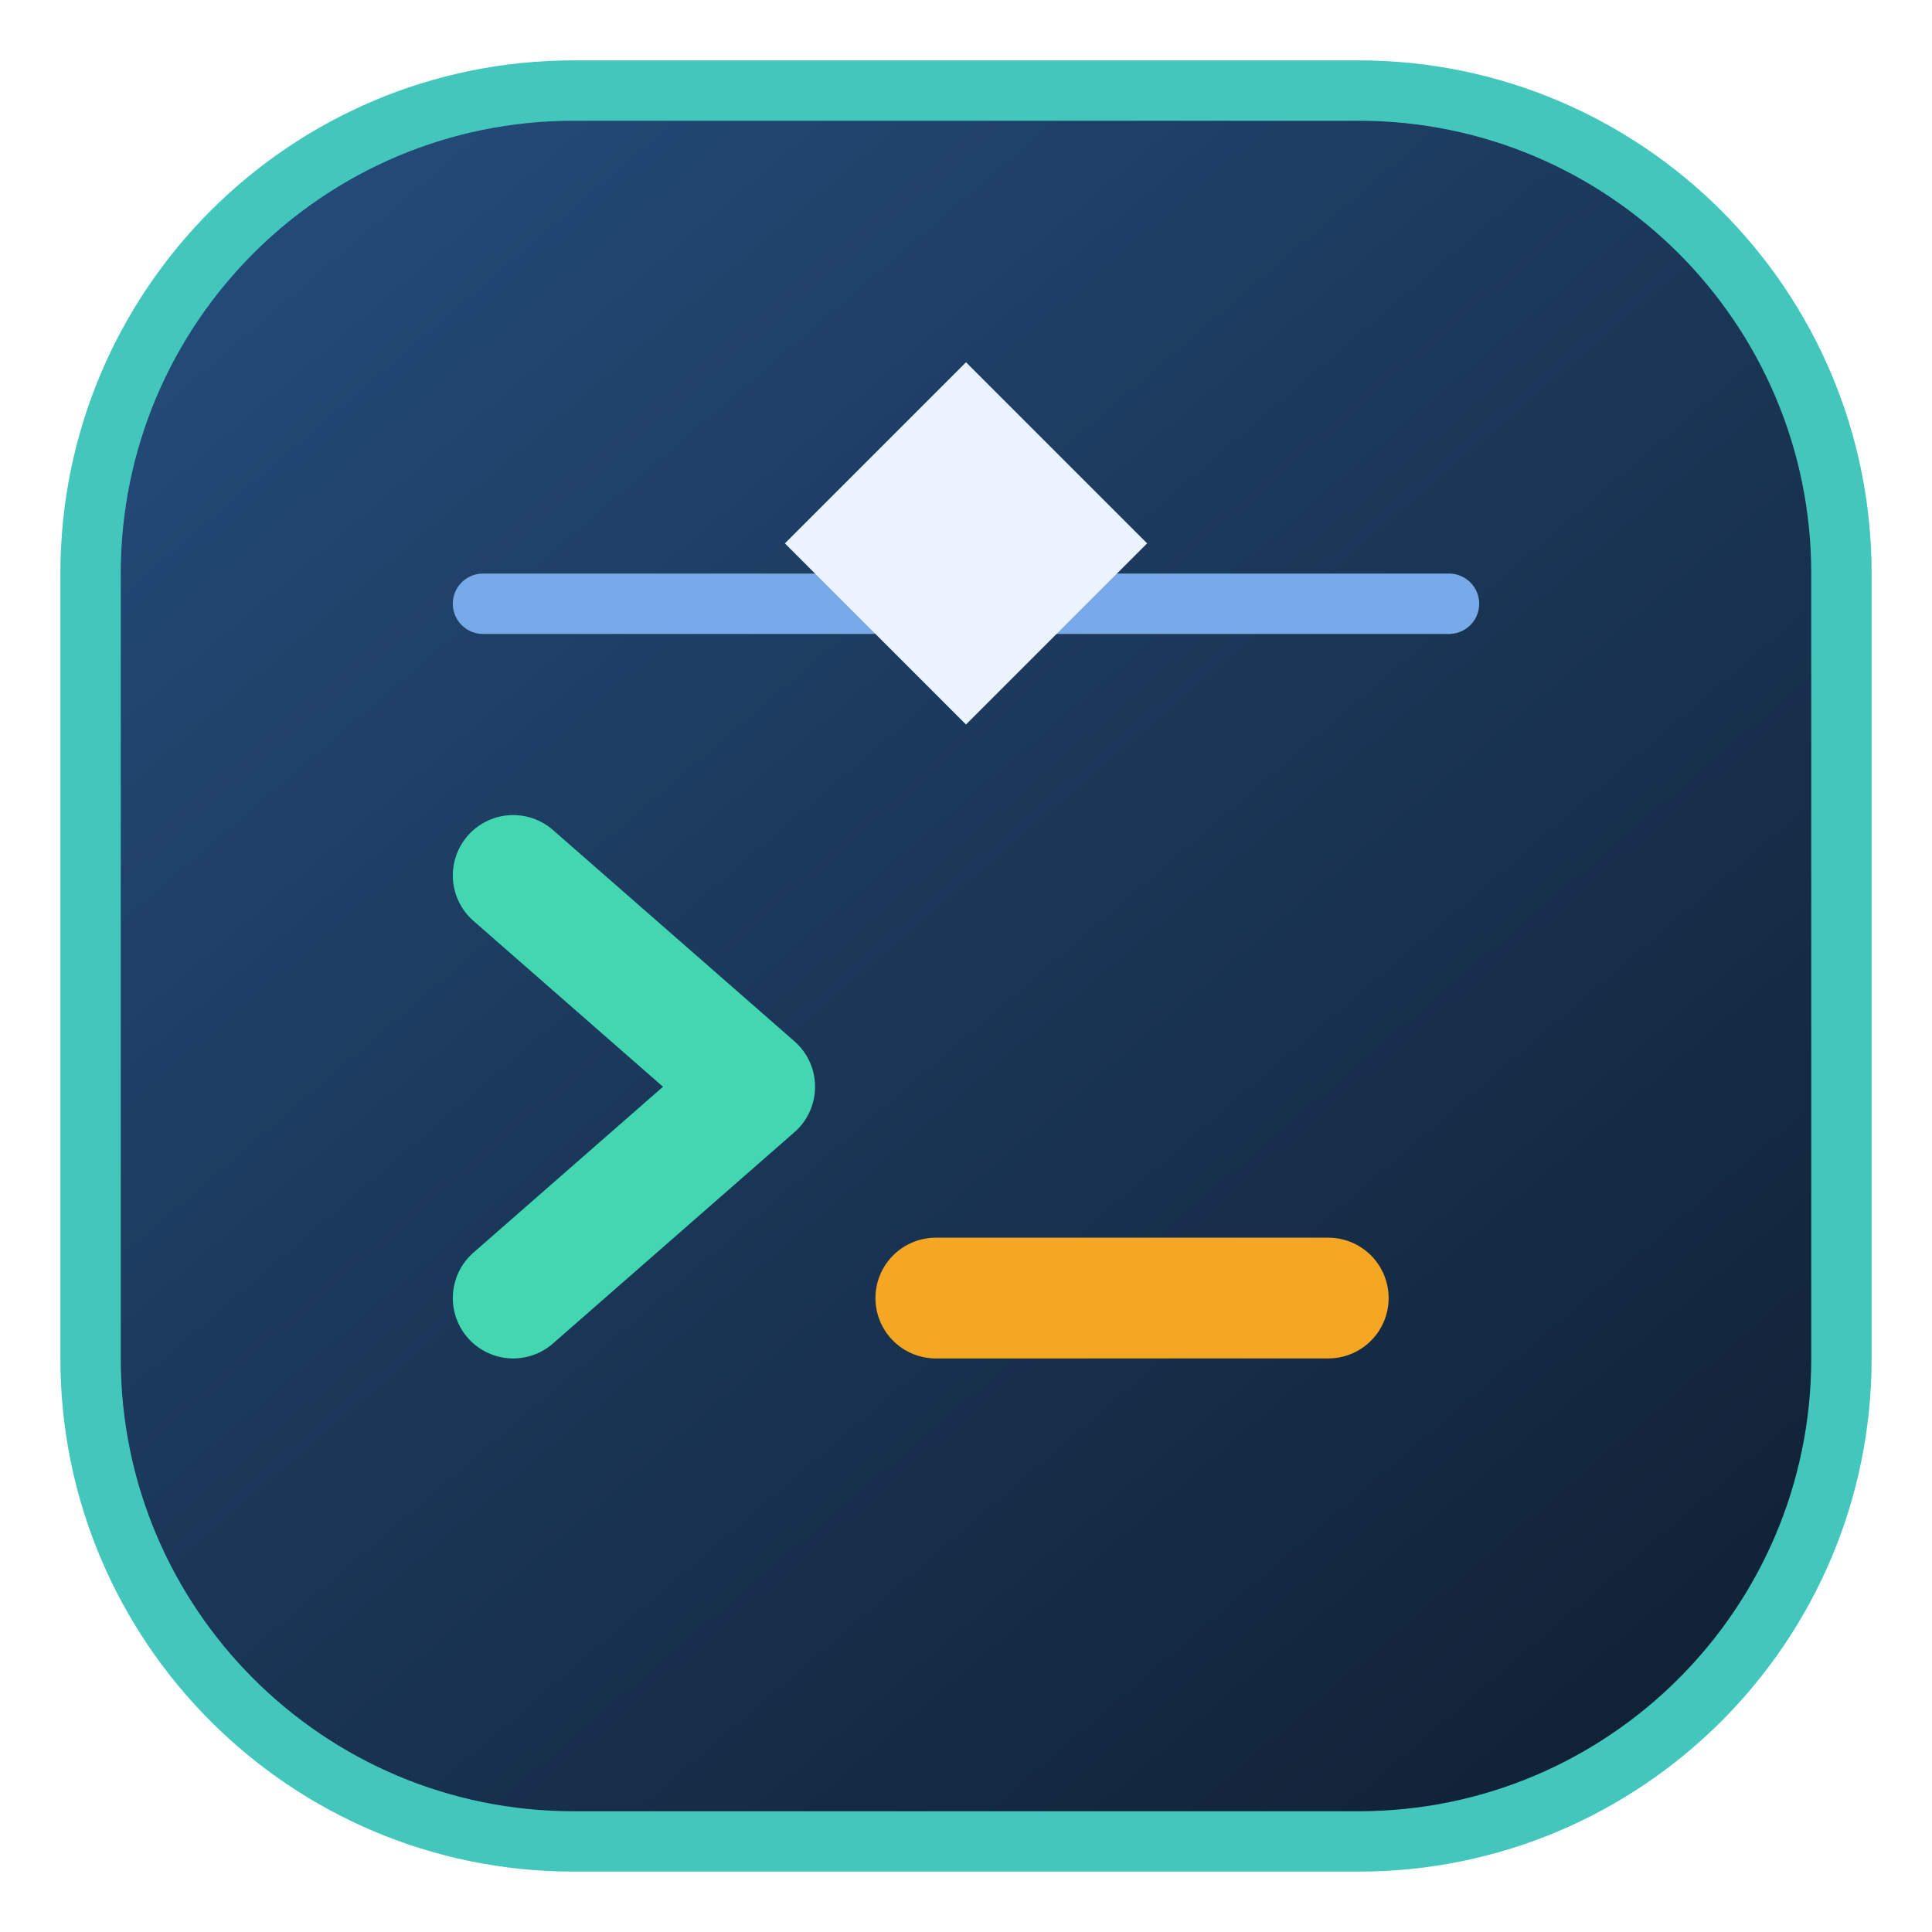
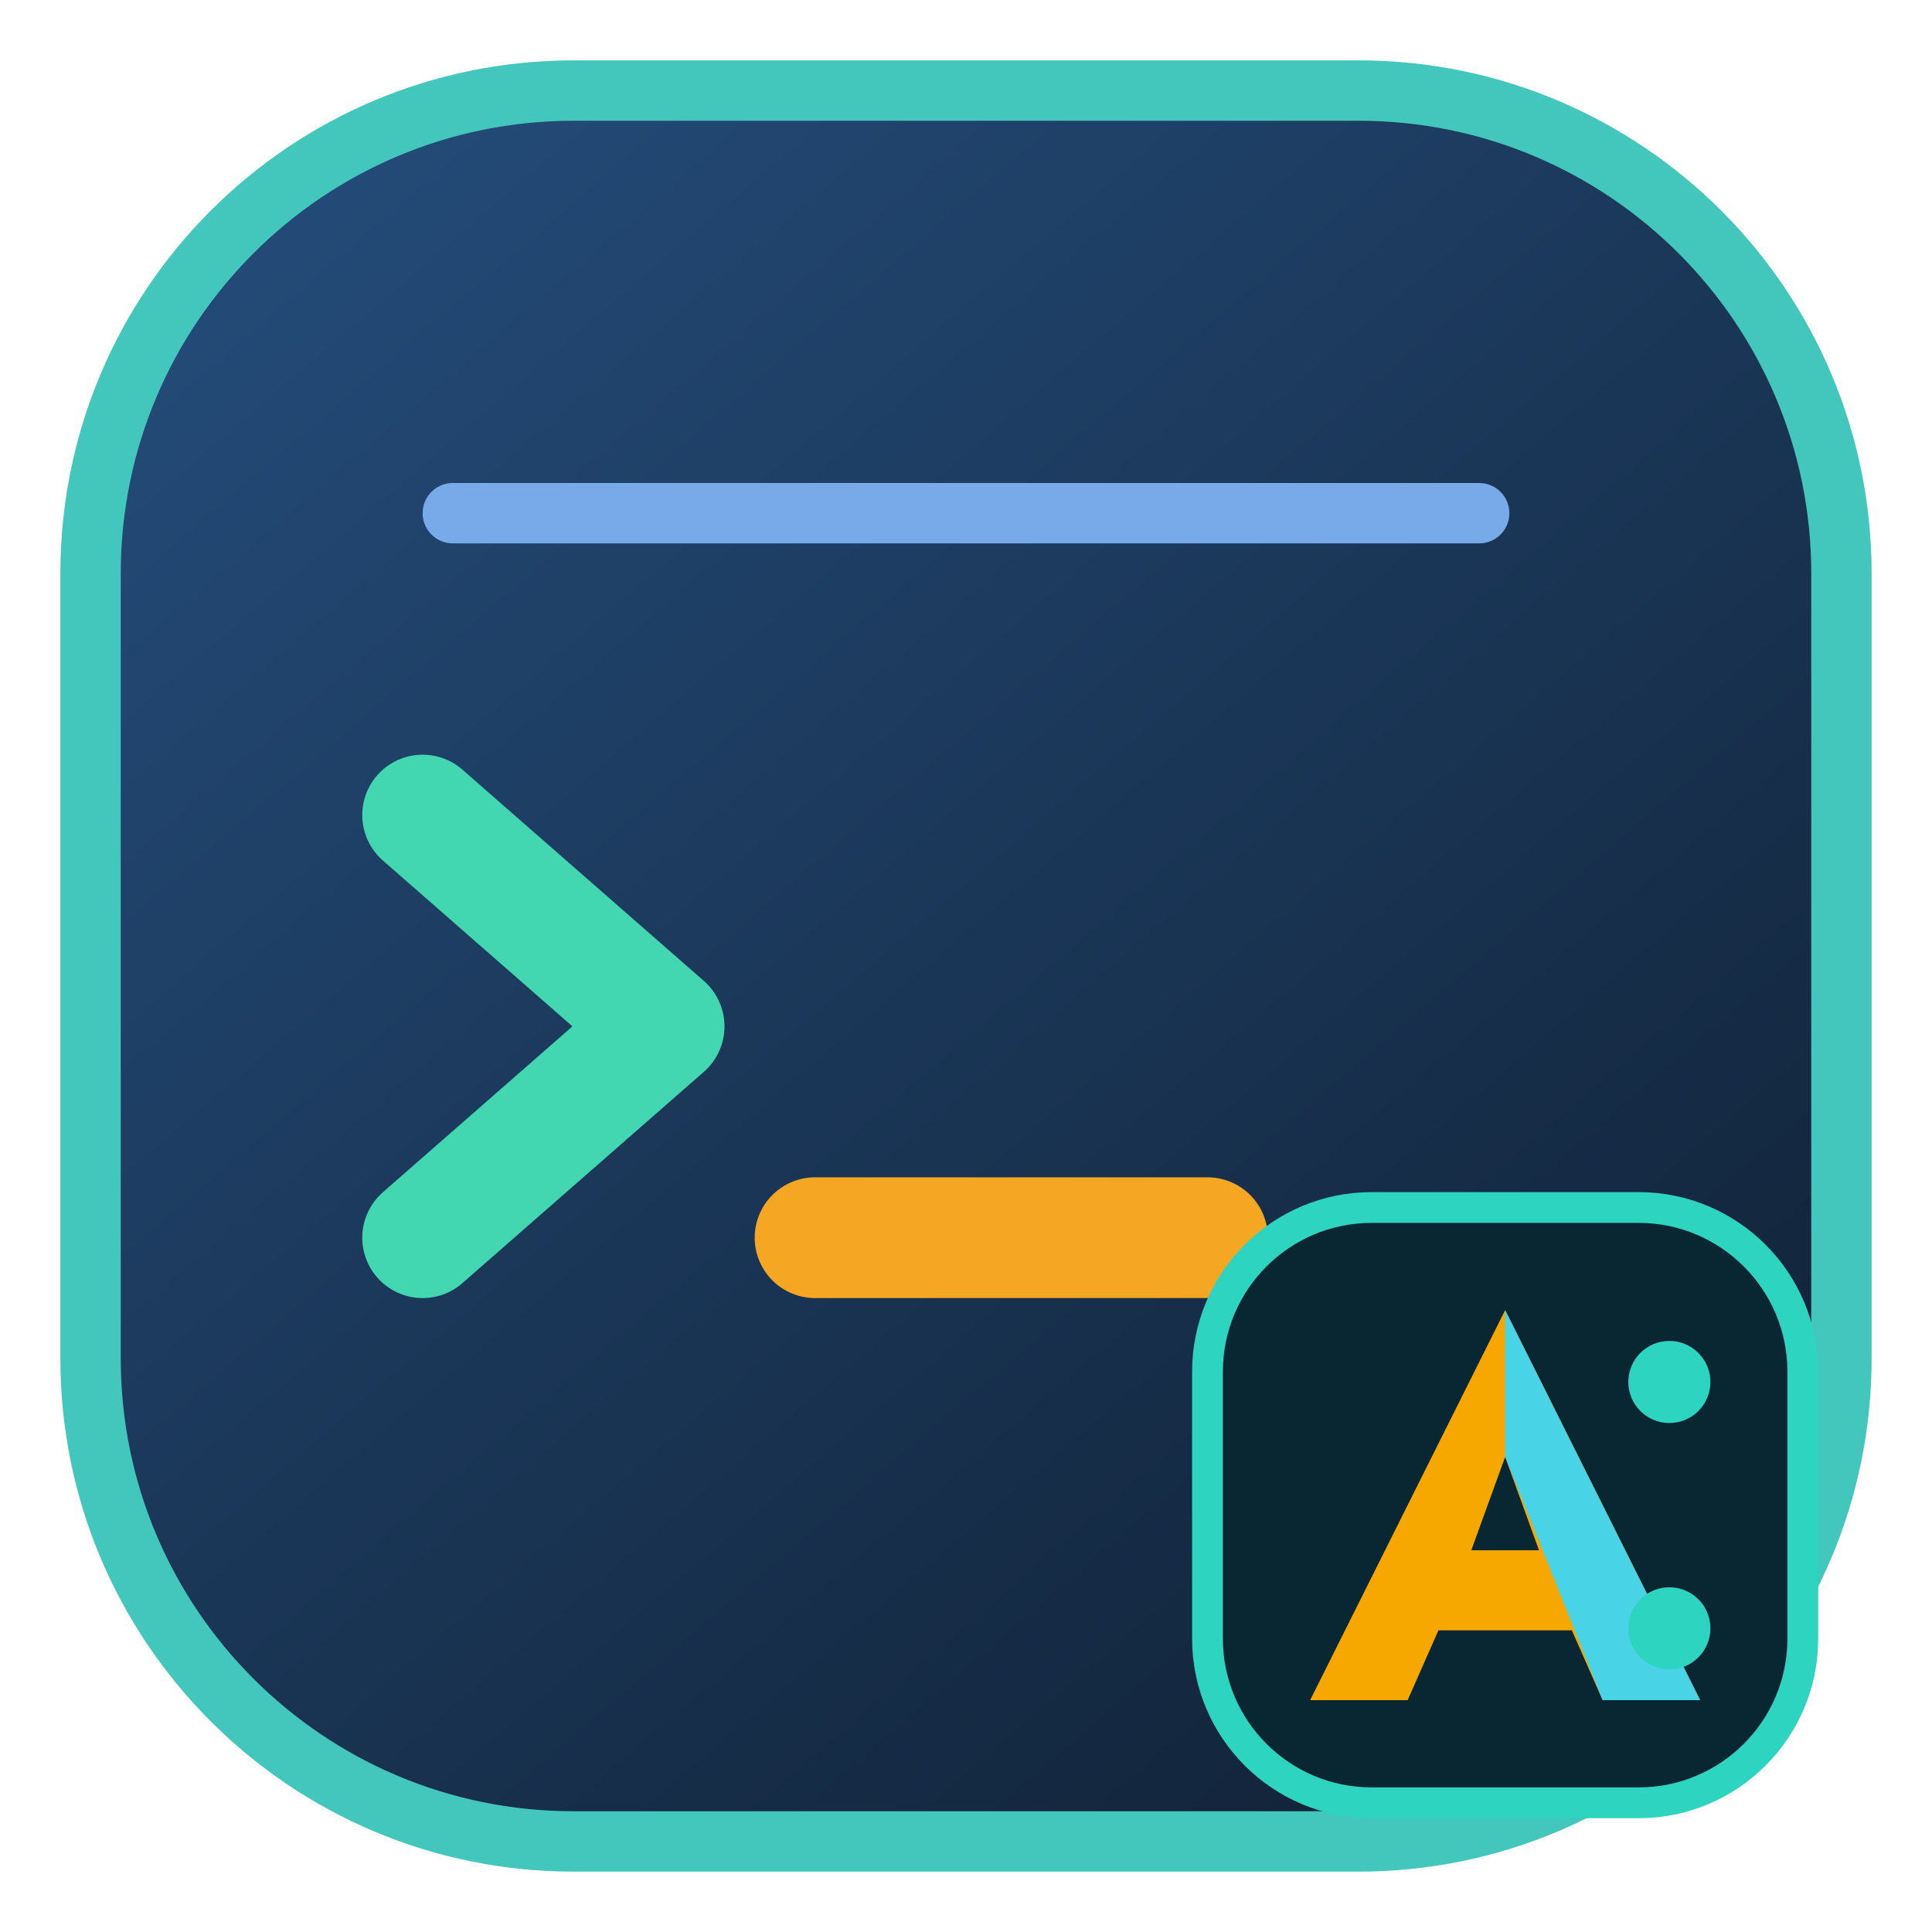
- <svg xmlns="http://www.w3.org/2000/svg" viewBox="0 0 64 64">
+ <svg xmlns="http://www.w3.org/2000/svg" viewBox="0 0 64 64" role="img" aria-label="ATLAS Terminal">
  <defs>
-     <linearGradient id="atlas-terminal" x1="8" y1="4" x2="56" y2="60" gradientUnits="userSpaceOnUse">
+     <linearGradient id="terminal-panel" x1="8" y1="4" x2="56" y2="60" gradientUnits="userSpaceOnUse">
      <stop stop-color="#244c7a" />
      <stop offset="1" stop-color="#102033" />
    </linearGradient>
  </defs>
-   <rect x="3" y="3" width="58" height="58" rx="16" fill="url(#atlas-terminal)" stroke="#43c7bd" stroke-width="2" />
-   <path d="M16 20h32" stroke="#78a9e9" stroke-linecap="round" stroke-width="2" />
-   <path d="m17 29 8 7-8 7" fill="none" stroke="#42d7b1" stroke-linecap="round" stroke-linejoin="round" stroke-width="4" />
-   <path d="M31 43h13" stroke="#f5a623" stroke-linecap="round" stroke-width="4" />
-   <path d="m32 12 6 6-6 6-6-6z" fill="#eaf3ff" />
+   <rect x="3" y="3" width="58" height="58" rx="16" fill="url(#terminal-panel)" stroke="#43c7bd" stroke-width="2" />
+   <path d="M15 17h34" stroke="#78a9e9" stroke-linecap="round" stroke-width="2" />
+   <path d="m14 27 8 7-8 7" fill="none" stroke="#42d7b1" stroke-linecap="round" stroke-linejoin="round" stroke-width="4" />
+   <path d="M27 41h13" stroke="#f5a623" stroke-linecap="round" stroke-width="4" />
+   <g aria-label="ATLAS overlay" transform="translate(40 40) scale(.34)">
+     <rect x="0" y="0" width="58" height="58" rx="16" fill="#092633" stroke="#2dd4bf" stroke-width="3" />
+     <path d="M29 10 10 48h9.5l3-6.8h13l3 6.8H48L29 10Zm-3.3 23.4L29 24.3l3.3 9.1h-6.6Z" fill="#f6a800" />
+     <path d="M29 10 48 48h-9.5L29 24.3V10Z" fill="#36d8ff" opacity="0.9" />
+     <circle cx="45" cy="17" r="4" fill="#2dd4bf" />
+     <circle cx="45" cy="41" r="4" fill="#2dd4bf" />
+   </g>
</svg>
